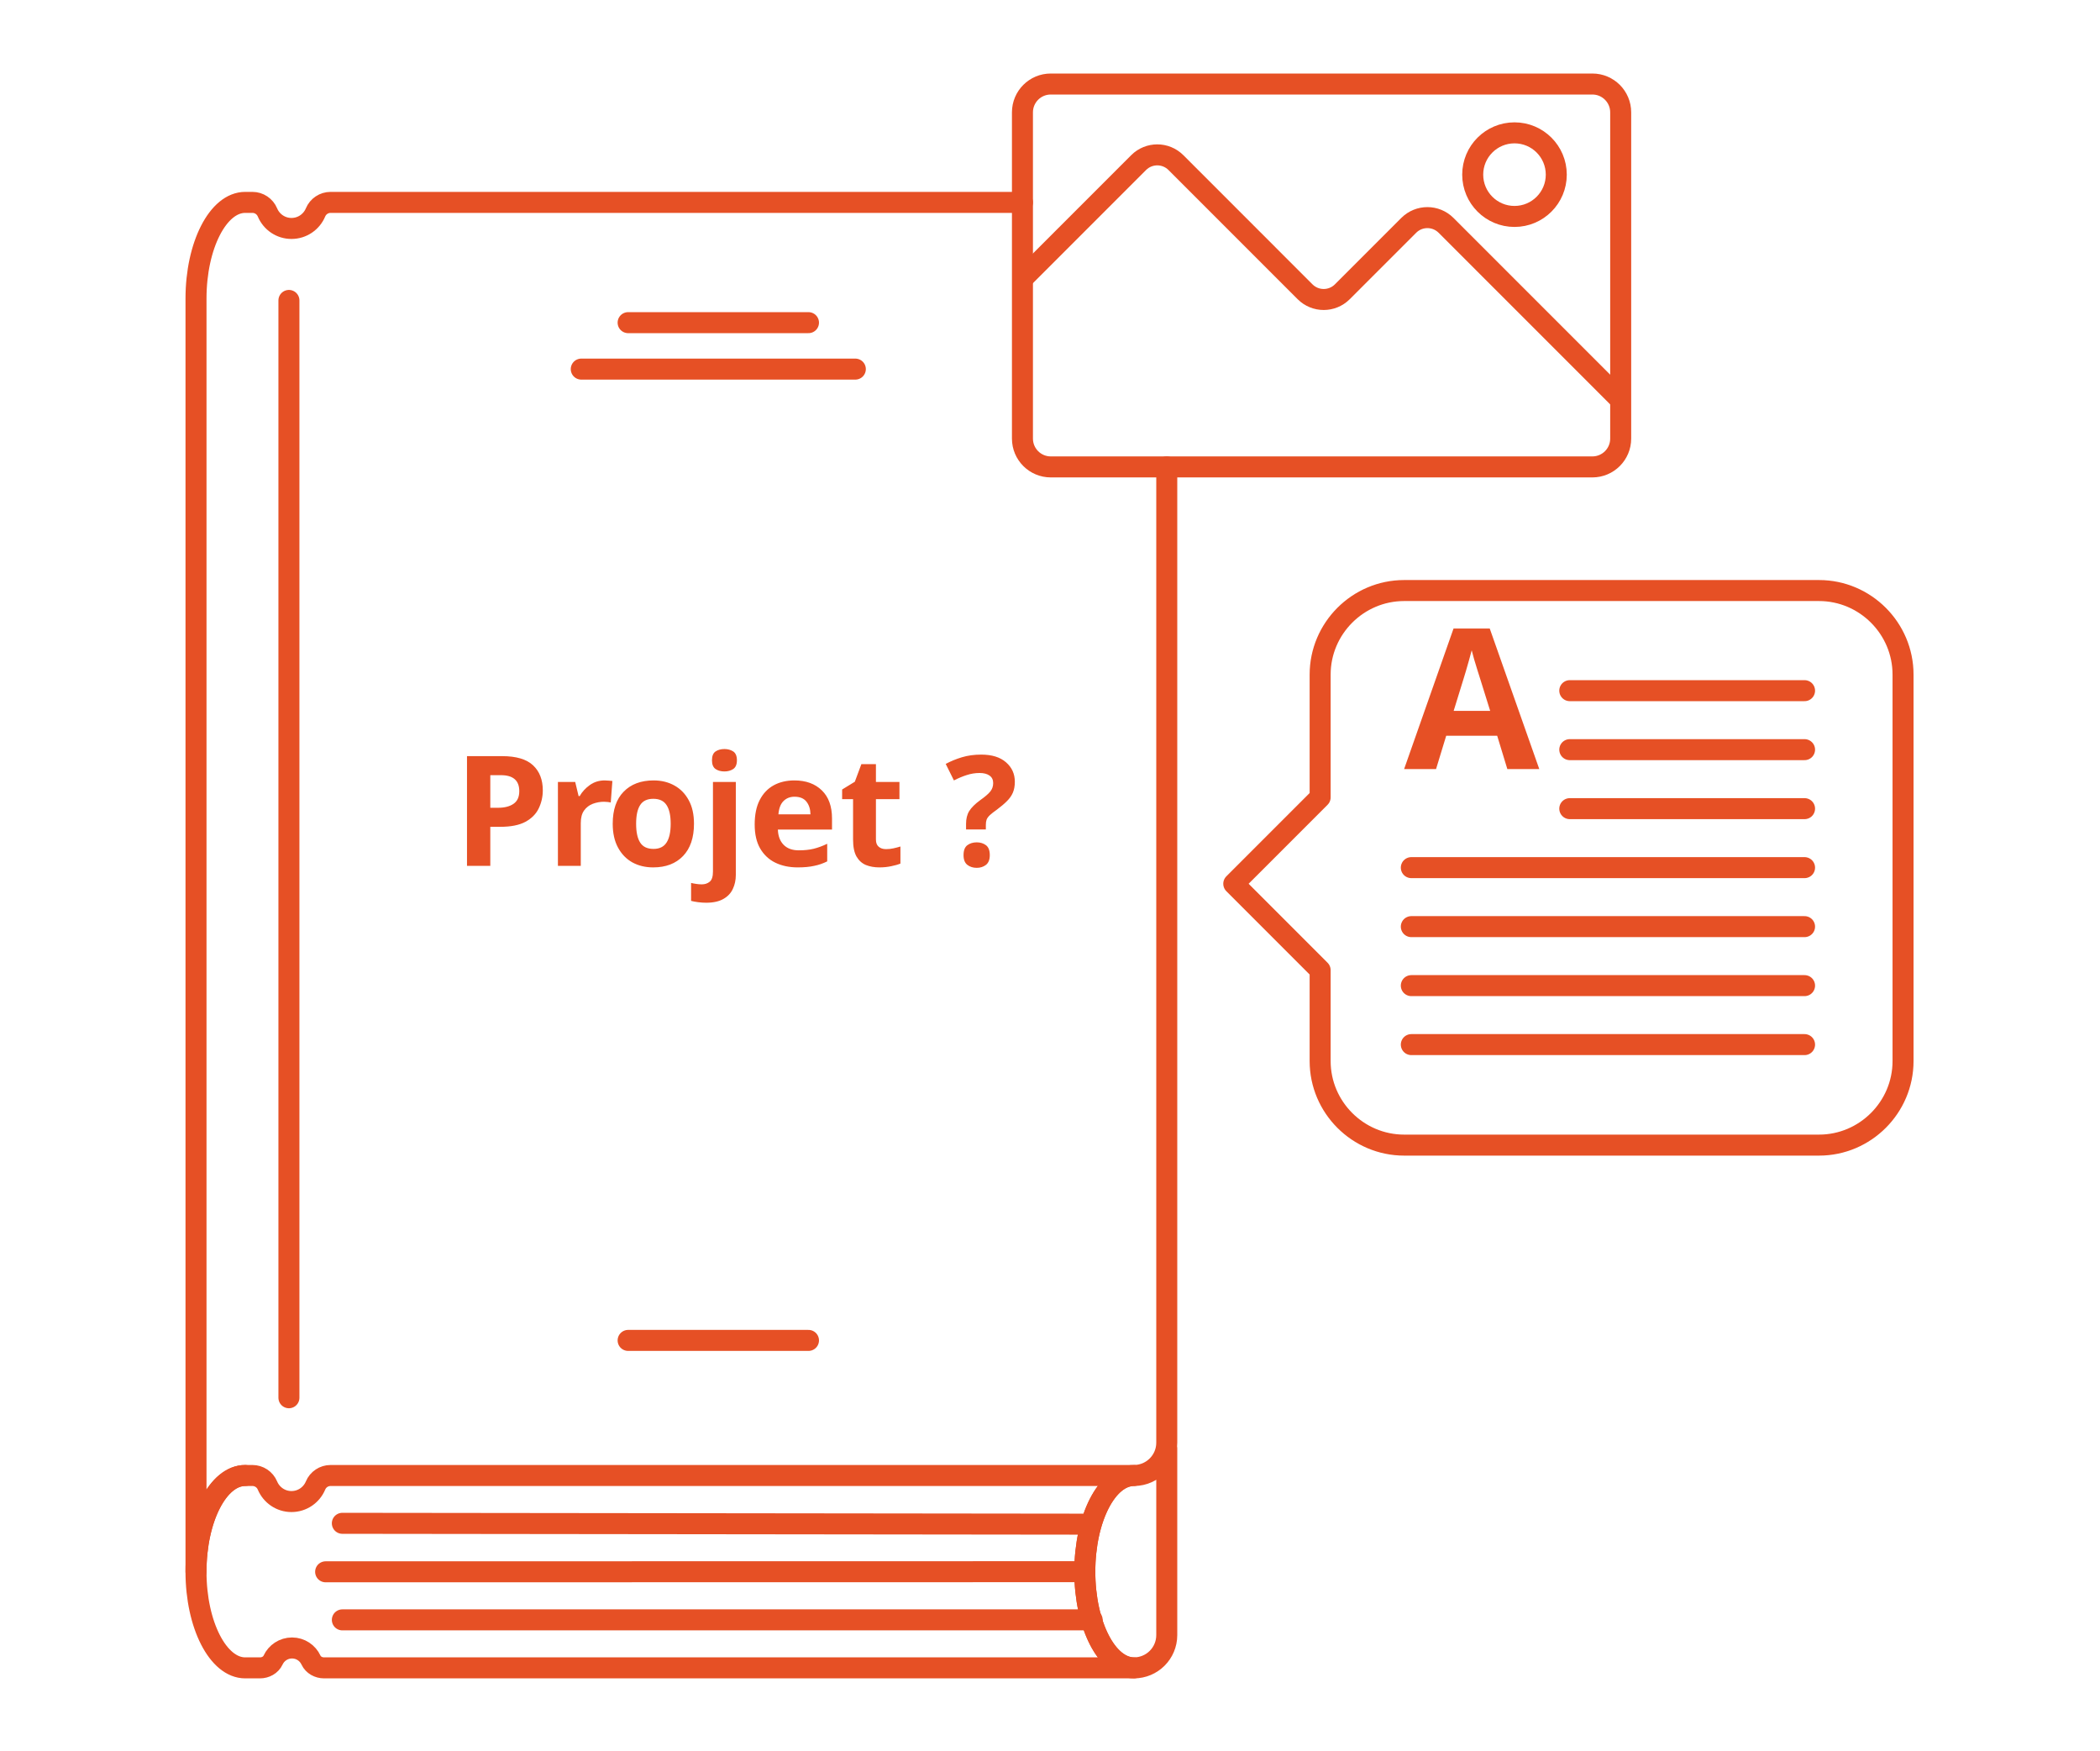
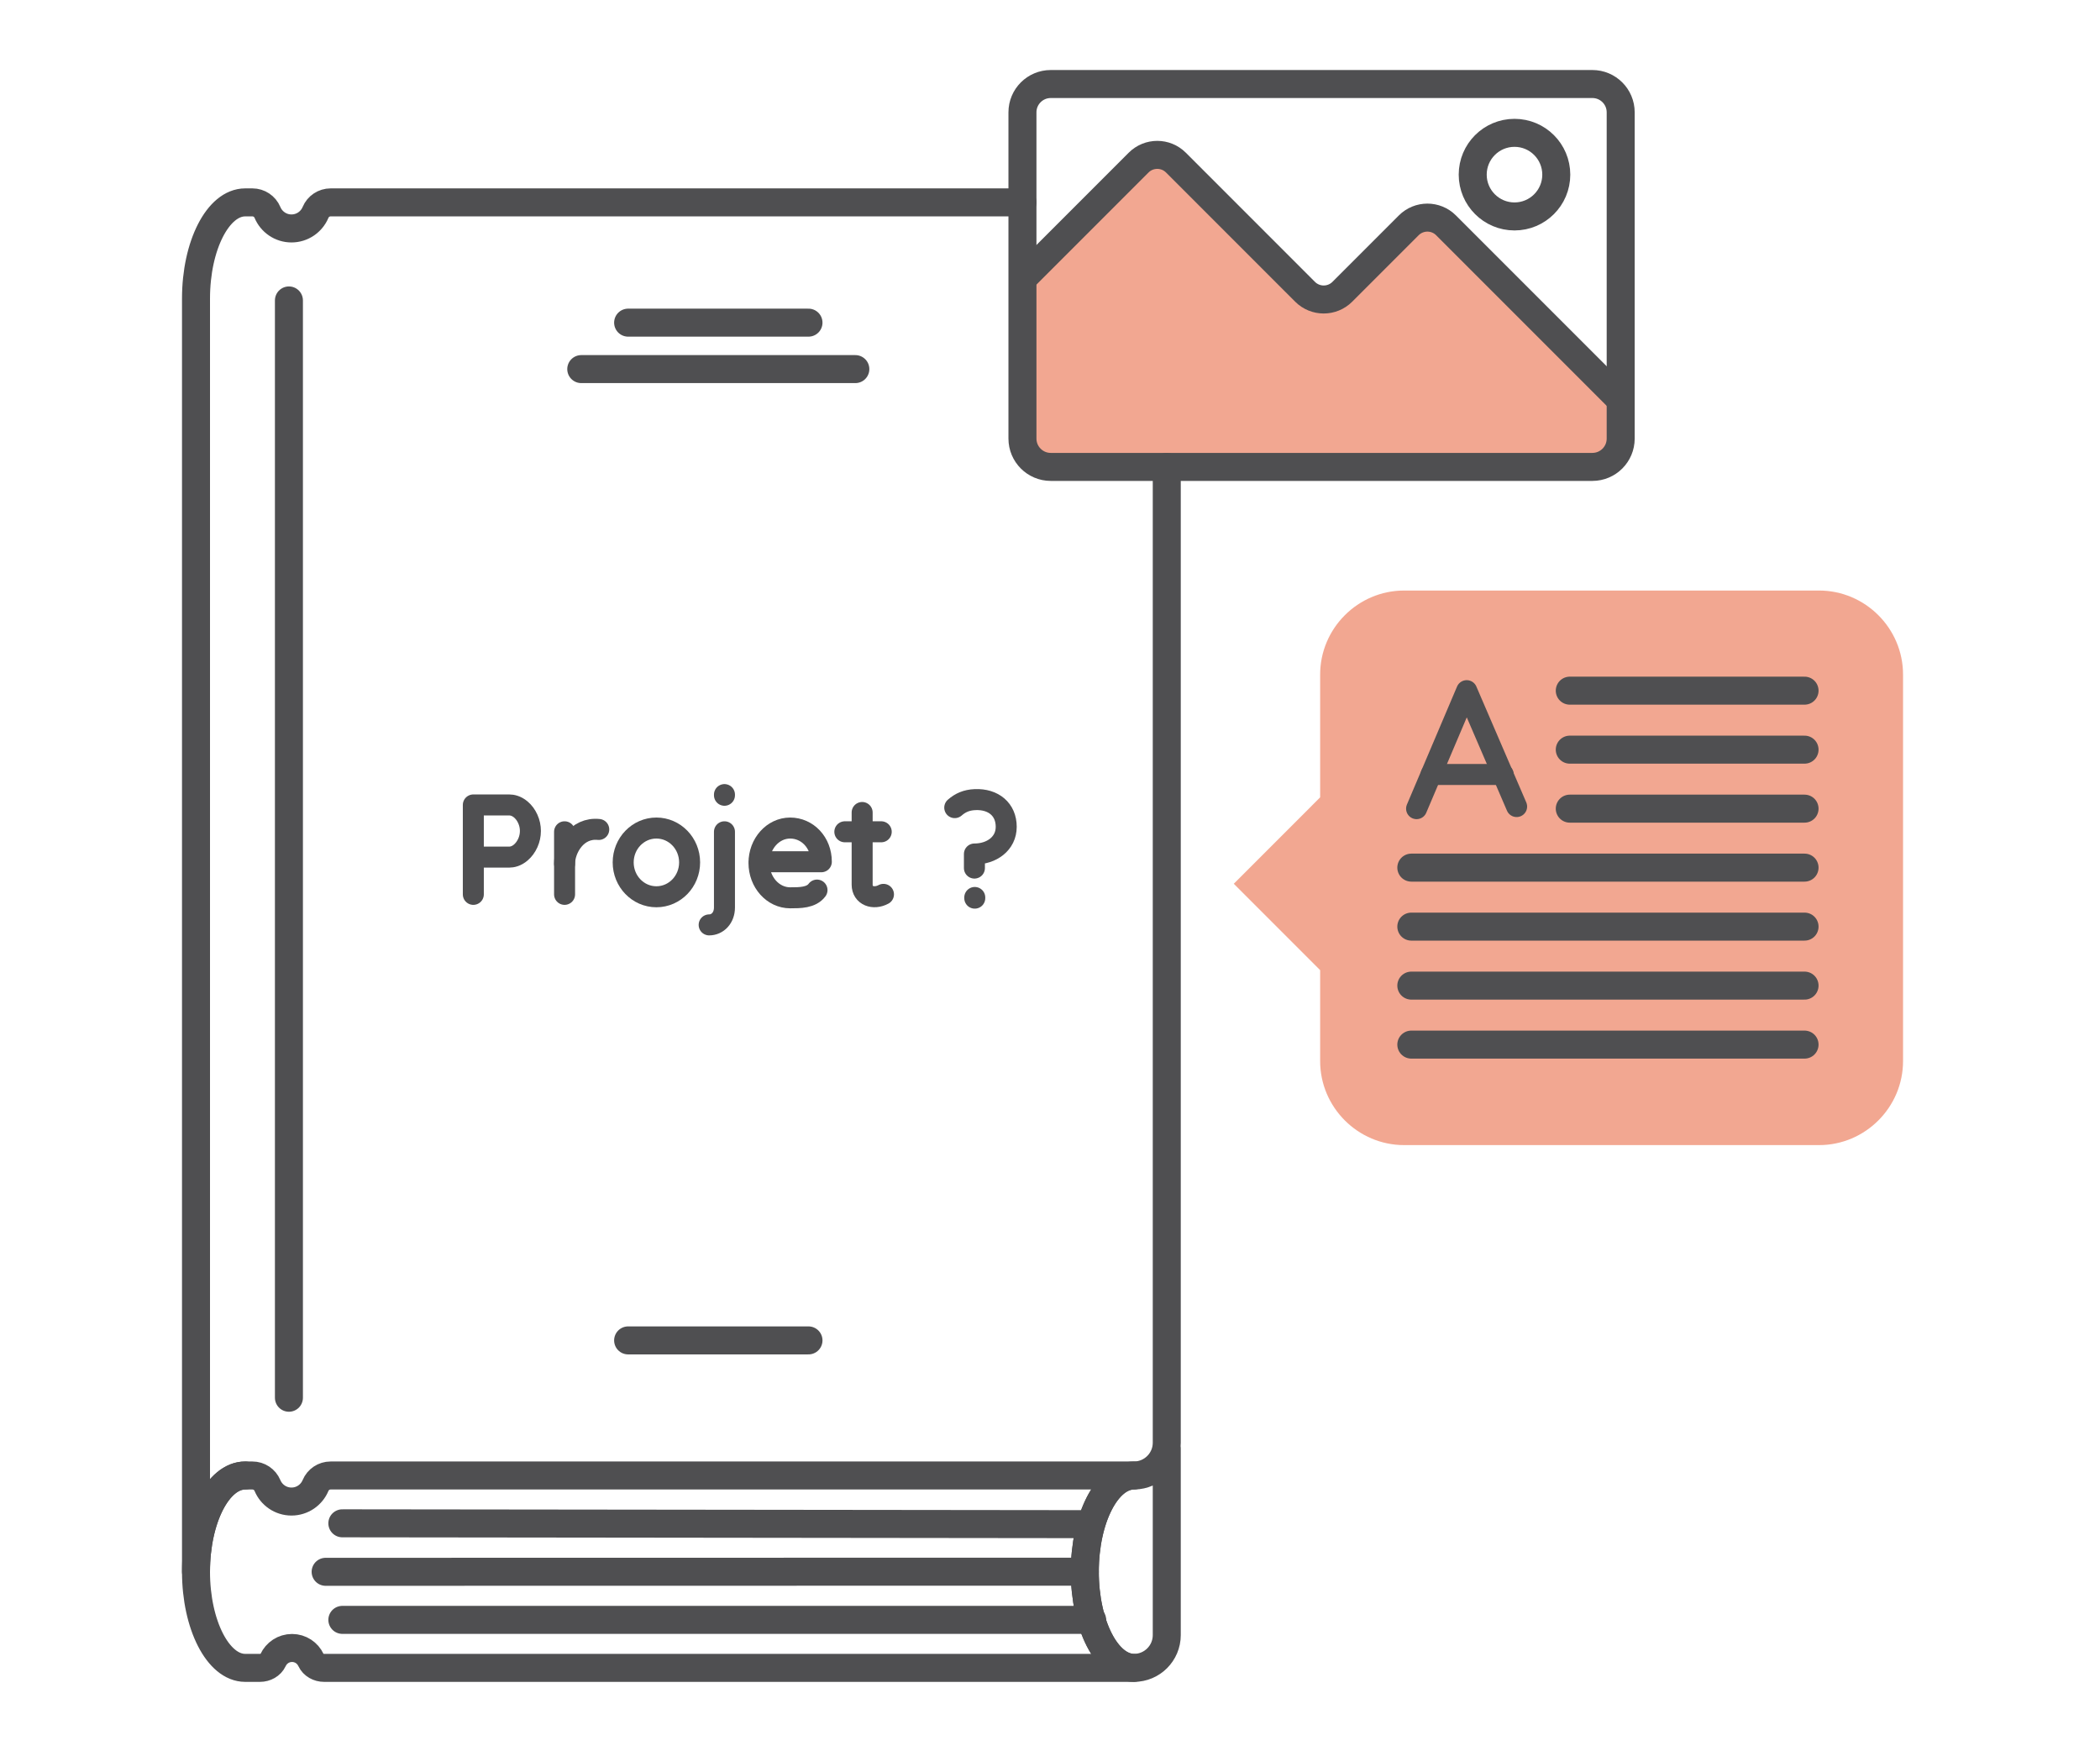
<svg xmlns="http://www.w3.org/2000/svg" width="300px" height="250px" viewBox="0 0 300 250" version="1.1">
-   <g id="Illustrations-/-Présentation" stroke="none" stroke-width="1" fill="none" fill-rule="evenodd">
-     <g id="Group-45" transform="translate(28, 12)">
-       <g id="Group-21" transform="translate(0, 16.9044)" stroke="#E65025" stroke-linecap="round" stroke-linejoin="round" stroke-width="3">
-         <path d="M138.681,37.78 L138.681,177.142 C138.681,179.697 136.627,181.78 134.074,181.825 C134.025,181.826 133.998,181.827 133.998,181.827 C130.12,181.827 126.974,187.973 126.974,195.565 C126.974,203.147 130.12,209.303 133.998,209.303 C136.584,209.303 138.681,207.207 138.681,204.62 L138.681,177.956" id="Stroke-1" />
-         <path d="M7.025,181.827 C3.147,181.827 0.001,187.973 0.001,195.565 L0.001,13.739 C0.001,6.156 3.147,0 7.025,0 L8.057,0 C8.999,0 9.847,0.566 10.21,1.435 C10.77,2.78 12.095,3.723 13.638,3.723 C15.187,3.723 16.514,2.779 17.075,1.434 C17.437,0.565 18.287,0 19.228,0 L118.065,0" id="Stroke-3" />
-         <line x1="13.275" y1="14.004" x2="13.275" y2="170.723" id="Stroke-5" />
-         <path d="M126.974,195.565 C126.974,187.973 130.12,181.827 133.998,181.827 L19.228,181.827 C18.286,181.827 17.437,182.391 17.075,183.26 C16.514,184.605 15.187,185.549 13.638,185.549 C12.095,185.549 10.77,184.605 10.209,183.26 C9.847,182.391 8.998,181.827 8.057,181.827 L7.025,181.827 C3.147,181.827 0,187.973 0,195.565 C0,203.147 3.147,209.303 7.025,209.303 L9.142,209.303 C9.921,209.303 10.682,208.898 11.011,208.191 C11.486,207.169 12.516,206.46 13.719,206.46 C14.921,206.46 15.952,207.169 16.427,208.191 C16.755,208.898 17.516,209.303 18.295,209.303 L133.998,209.303 C130.12,209.303 126.974,203.147 126.974,195.565 Z" id="Stroke-7" />
-         <line x1="127.663" y1="188.779" x2="20.906" y2="188.657" id="Stroke-9" />
-         <line x1="128.023" y1="202.447" x2="20.907" y2="202.447" id="Stroke-11" />
-         <line x1="126.974" y1="195.565" x2="18.519" y2="195.583" id="Stroke-13" />
-         <line x1="61.732" y1="17.177" x2="87.498" y2="17.177" id="Stroke-15" />
-         <line x1="55.037" y1="23.811" x2="94.191" y2="23.811" id="Stroke-17" />
-         <line x1="61.732" y1="162.534" x2="87.498" y2="162.534" id="Stroke-19" />
-       </g>
-       <text id="Projet-?" font-family="Quicksand-Bold, Quicksand" font-size="21.952" font-weight="bold" fill="#E65025">
-         <tspan x="36.747" y="111.664">P</tspan>
-         <tspan x="49.984" y="111.664" letter-spacing="-0.483">r</tspan>
-         <tspan x="58.545" y="111.664">ojet ?</tspan>
-       </text>
-       <text id="A" font-family="Quicksand-Bold, Quicksand" font-size="28" font-weight="bold" fill="#E65025">
-         <tspan x="172.584" y="97.84">A</tspan>
-       </text>
-       <g id="Group-44" transform="translate(118.0637, 0)" stroke="#E65025" stroke-linecap="round" stroke-linejoin="round" stroke-width="3">
-         <path d="M81.419,54.685 L4.044,54.685 C1.811,54.685 1.42108547e-14,52.874 1.42108547e-14,50.642 L1.42108547e-14,4.043 C1.42108547e-14,1.81 1.811,0 4.044,0 L81.419,0 C83.652,0 85.463,1.81 85.463,4.043 L85.463,50.642 C85.463,52.874 83.652,54.685 81.419,54.685 Z" id="Stroke-22" />
-         <path d="M0.242,27.577 L16.598,11.221 C18.069,9.751 20.453,9.751 21.924,11.221 L40.373,29.671 C41.844,31.141 44.227,31.141 45.698,29.671 L55.187,20.182 C56.657,18.712 59.042,18.712 60.513,20.182 L85.365,45.035" id="Stroke-24" />
-         <path d="M64.323,12.942 C64.323,9.645 66.996,6.973 70.293,6.973 C73.59,6.973 76.262,9.645 76.262,12.942 C76.262,16.239 73.59,18.912 70.293,18.912 C66.996,18.912 64.323,16.239 64.323,12.942 Z" id="Stroke-26" />
-         <line x1="78.19" y1="86.641" x2="111.73" y2="86.641" id="Stroke-28" />
-         <line x1="78.19" y1="95.066" x2="111.73" y2="95.066" id="Stroke-30" />
-         <line x1="78.19" y1="103.492" x2="111.73" y2="103.492" id="Stroke-32" />
-         <line x1="55.553" y1="111.916" x2="111.73" y2="111.916" id="Stroke-34" />
-         <line x1="55.553" y1="120.342" x2="111.73" y2="120.342" id="Stroke-36" />
-         <line x1="55.553" y1="128.768" x2="111.73" y2="128.768" id="Stroke-38" />
-         <line x1="55.553" y1="137.192" x2="111.73" y2="137.192" id="Stroke-40" />
-         <path d="M113.799,72.342 L54.528,72.342 C47.929,72.342 42.528,77.742 42.528,84.342 L42.528,101.881 L30.189,114.22 L42.528,126.561 L42.528,139.546 C42.528,146.146 47.929,151.546 54.528,151.546 L113.799,151.546 C120.4,151.546 125.799,146.146 125.799,139.546 L125.799,84.342 C125.799,77.742 120.4,72.342 113.799,72.342 Z" id="Stroke-42" />
-       </g>
+   <g id="Illustrations-/-Présentation-2" stroke="none" stroke-width="1" fill="none" fill-rule="evenodd">
+     <g id="Group-71" transform="translate(28, 12)">
+       <path d="M118.306,27.577 L134.662,11.221 C136.133,9.751 138.517,9.751 139.988,11.221 L158.437,29.671 C159.908,31.141 162.291,31.141 163.762,29.671 L173.251,20.182 C174.721,18.712 177.106,18.712 178.577,20.182 L203.429,45.036 L203.429,50.241 C203.429,52.696 201.44,54.685 198.986,54.685 L122.75,54.685 C120.296,54.685 118.306,52.696 118.306,50.241 L118.306,27.577 Z" id="Fill-1" class="-fillPrimary" fill-opacity="0.5" fill="#E65025" />
+       <path d="M231.863,72.341 L172.592,72.341 C165.993,72.341 160.592,77.741 160.592,84.341 L160.592,101.88 L148.253,114.22 L160.592,126.56 L160.592,139.545 C160.592,146.146 165.993,151.545 172.592,151.545 L231.863,151.545 C238.464,151.545 243.863,146.146 243.863,139.545 L243.863,84.341 C243.863,77.741 238.464,72.341 231.863,72.341" id="Fill-3" class="-fillPrimary" fill-opacity="0.5" fill="#E65025" />
+       <path d="M138.681,54.684 L138.681,194.047 C138.681,196.601 136.627,198.684 134.074,198.73 C134.025,198.73 133.998,198.731 133.998,198.731 C130.12,198.731 126.974,204.877 126.974,212.469 C126.974,220.051 130.12,226.207 133.998,226.207 C136.584,226.207 138.681,224.111 138.681,221.524 L138.681,194.861" id="Stroke-5" stroke="#4F4F51" stroke-width="4" stroke-linecap="round" stroke-linejoin="round" />
+       <path d="M7.025,198.731 C3.147,198.731 0.001,204.877 0.001,212.469 L0.001,30.643 C0.001,23.06 3.147,16.905 7.025,16.905 L8.057,16.905 C8.999,16.905 9.847,17.47 10.21,18.339 C10.77,19.684 12.095,20.627 13.638,20.627 C15.187,20.627 16.514,19.683 17.075,18.338 C17.437,17.469 18.287,16.905 19.228,16.905 L118.065,16.905" id="Stroke-7" stroke="#4F4F51" stroke-width="4" stroke-linecap="round" stroke-linejoin="round" />
+       <line x1="13.275" y1="30.909" x2="13.275" y2="187.627" id="Stroke-9" stroke="#4F4F51" stroke-width="4" stroke-linecap="round" stroke-linejoin="round" />
+       <path d="M126.974,212.469 C126.974,204.877 130.12,198.731 133.998,198.731 L19.228,198.731 C18.286,198.731 17.437,199.295 17.075,200.164 C16.514,201.509 15.187,202.453 13.638,202.453 C12.095,202.453 10.77,201.51 10.209,200.165 C9.847,199.296 8.998,198.731 8.057,198.731 L7.025,198.731 C3.147,198.731 0,204.877 0,212.469 C0,220.051 3.147,226.207 7.025,226.207 L9.142,226.207 C9.921,226.207 10.682,225.802 11.011,225.095 C11.486,224.073 12.516,223.365 13.719,223.365 C14.921,223.365 15.952,224.073 16.427,225.095 C16.755,225.802 17.516,226.207 18.295,226.207 L133.998,226.207 C130.12,226.207 126.974,220.051 126.974,212.469 Z" id="Stroke-11" stroke="#4F4F51" stroke-width="4" stroke-linecap="round" stroke-linejoin="round" />
+       <line x1="127.663" y1="205.683" x2="20.906" y2="205.561" id="Stroke-13" stroke="#4F4F51" stroke-width="4" stroke-linecap="round" stroke-linejoin="round" />
+       <line x1="128.023" y1="219.352" x2="20.907" y2="219.352" id="Stroke-15" stroke="#4F4F51" stroke-width="4" stroke-linecap="round" stroke-linejoin="round" />
+       <line x1="126.974" y1="212.469" x2="18.519" y2="212.487" id="Stroke-17" stroke="#4F4F51" stroke-width="4" stroke-linecap="round" stroke-linejoin="round" />
+       <line x1="61.732" y1="34.081" x2="87.498" y2="34.081" id="Stroke-19" stroke="#4F4F51" stroke-width="4" stroke-linecap="round" stroke-linejoin="round" />
+       <line x1="55.037" y1="40.715" x2="94.191" y2="40.715" id="Stroke-21" stroke="#4F4F51" stroke-width="4" stroke-linecap="round" stroke-linejoin="round" />
+       <line x1="61.732" y1="179.438" x2="87.498" y2="179.438" id="Stroke-23" stroke="#4F4F51" stroke-width="4" stroke-linecap="round" stroke-linejoin="round" />
+       <path d="M199.483,54.685 L122.108,54.685 C119.875,54.685 118.064,52.874 118.064,50.641 L118.064,4.043 C118.064,1.81 119.875,0 122.108,0 L199.483,0 C201.716,0 203.527,1.81 203.527,4.043 L203.527,50.641 C203.527,52.874 201.716,54.685 199.483,54.685 Z" id="Stroke-25" stroke="#4F4F51" stroke-width="4" stroke-linecap="round" stroke-linejoin="round" />
+       <path d="M203.429,45.036 L178.576,20.182 C177.106,18.712 174.721,18.712 173.251,20.182 L163.762,29.671 C162.291,31.141 159.908,31.141 158.437,29.671 L139.988,11.221 C138.517,9.751 136.133,9.751 134.662,11.221 L118.306,27.577" id="Stroke-27" stroke="#4F4F51" stroke-width="4" stroke-linecap="round" stroke-linejoin="round" />
+       <path d="M182.387,12.942 C182.387,9.645 185.06,6.972 188.357,6.972 C191.654,6.972 194.326,9.645 194.326,12.942 C194.326,16.239 191.654,18.912 188.357,18.912 C185.06,18.912 182.387,16.239 182.387,12.942 Z" id="Stroke-29" stroke="#4F4F51" stroke-width="4" stroke-linecap="round" stroke-linejoin="round" />
+       <line x1="196.253" y1="86.641" x2="229.793" y2="86.641" id="Stroke-31" stroke="#4F4F51" stroke-width="4" stroke-linecap="round" stroke-linejoin="round" />
+       <line x1="196.253" y1="95.066" x2="229.793" y2="95.066" id="Stroke-33" stroke="#4F4F51" stroke-width="4" stroke-linecap="round" stroke-linejoin="round" />
+       <line x1="196.253" y1="103.492" x2="229.793" y2="103.492" id="Stroke-35" stroke="#4F4F51" stroke-width="4" stroke-linecap="round" stroke-linejoin="round" />
+       <line x1="173.617" y1="111.916" x2="229.793" y2="111.916" id="Stroke-37" stroke="#4F4F51" stroke-width="4" stroke-linecap="round" stroke-linejoin="round" />
+       <line x1="173.617" y1="120.341" x2="229.793" y2="120.341" id="Stroke-39" stroke="#4F4F51" stroke-width="4" stroke-linecap="round" stroke-linejoin="round" />
+       <line x1="173.617" y1="128.767" x2="229.793" y2="128.767" id="Stroke-41" stroke="#4F4F51" stroke-width="4" stroke-linecap="round" stroke-linejoin="round" />
+       <line x1="173.617" y1="137.192" x2="229.793" y2="137.192" id="Stroke-43" stroke="#4F4F51" stroke-width="4" stroke-linecap="round" stroke-linejoin="round" />
+       <path d="M39.618,110.414 L44.739,110.414 C45.15,110.414 45.773,110.298 46.408,109.748 C46.821,109.393 47.156,108.935 47.406,108.386 C47.648,107.845 47.772,107.27 47.772,106.678 C47.772,106.084 47.648,105.51 47.404,104.967 C47.154,104.415 46.816,103.958 46.395,103.605 C45.761,103.074 45.144,102.963 44.739,102.963 L39.618,102.963 L39.618,115.734" id="Stroke-45" stroke="#4F4F51" stroke-width="3" stroke-linecap="round" stroke-linejoin="round" />
+       <line x1="52.653" y1="106.797" x2="52.653" y2="115.734" id="Stroke-47" stroke="#4F4F51" stroke-width="3" stroke-linecap="round" stroke-linejoin="round" />
+       <path d="M52.653,111.352 C52.653,109.175 54.424,106.133 57.535,106.465" id="Stroke-49" stroke="#4F4F51" stroke-width="3" stroke-linecap="round" stroke-linejoin="round" />
+       <path d="M70.516,111.169 C70.516,113.88 68.392,116.077 65.771,116.077 C63.15,116.077 61.026,113.88 61.026,111.169 C61.026,108.459 63.15,106.262 65.771,106.262 C68.392,106.262 70.516,108.459 70.516,111.169 Z" id="Stroke-51" stroke="#4F4F51" stroke-width="3" stroke-linecap="round" stroke-linejoin="round" />
+       <path d="M75.495,106.797 L75.495,117.606 C75.495,119.094 74.505,120.094 73.308,120.094" id="Stroke-53" stroke="#4F4F51" stroke-width="3" stroke-linecap="round" stroke-linejoin="round" />
+       <path d="M88.715,115.122 C87.899,116.229 86.264,116.226 84.88,116.226 C82.421,116.226 80.427,113.996 80.427,111.244 C80.427,108.493 82.421,106.263 84.88,106.263 C87.339,106.263 89.333,108.325 89.333,111.077 L80.427,111.077" id="Stroke-55" stroke="#4F4F51" stroke-width="3" stroke-linecap="round" stroke-linejoin="round" />
+       <path d="M95.164,104.041 L95.164,114.349 C95.164,115.93 96.787,116.501 98.21,115.734" id="Stroke-57" stroke="#4F4F51" stroke-width="3" stroke-linecap="round" stroke-linejoin="round" />
+       <path d="M92.691,106.797 L97.89,106.797 L92.691,106.797 Z" id="Stroke-59" stroke="#4F4F51" stroke-width="3" stroke-linecap="round" stroke-linejoin="round" />
+       <path d="M108.392,103.346 C109.198,102.644 110.067,102.254 111.295,102.202 C113.913,102.092 115.746,103.597 115.746,106.086 C115.746,108.491 113.661,109.97 111.203,109.97 L111.203,111.979" id="Stroke-61" stroke="#4F4F51" stroke-width="3" stroke-linecap="round" stroke-linejoin="round" />
+       <line x1="75.495" y1="101.581" x2="75.495" y2="101.485" id="Stroke-63" stroke="#4F4F51" stroke-width="3" stroke-linecap="round" stroke-linejoin="round" />
+       <line x1="111.252" y1="116.274" x2="111.252" y2="116.178" id="Stroke-65" stroke="#4F4F51" stroke-width="3" stroke-linecap="round" stroke-linejoin="round" />
+       <polyline id="Stroke-67" stroke="#4F4F51" stroke-width="3" stroke-linecap="round" stroke-linejoin="round" points="174.369 103.492 181.53 86.641 188.661 103.193" />
+       <line x1="176.445" y1="98.609" x2="186.747" y2="98.609" id="Stroke-69" stroke="#4F4F51" stroke-width="3" stroke-linecap="round" stroke-linejoin="round" />
    </g>
  </g>
</svg>
